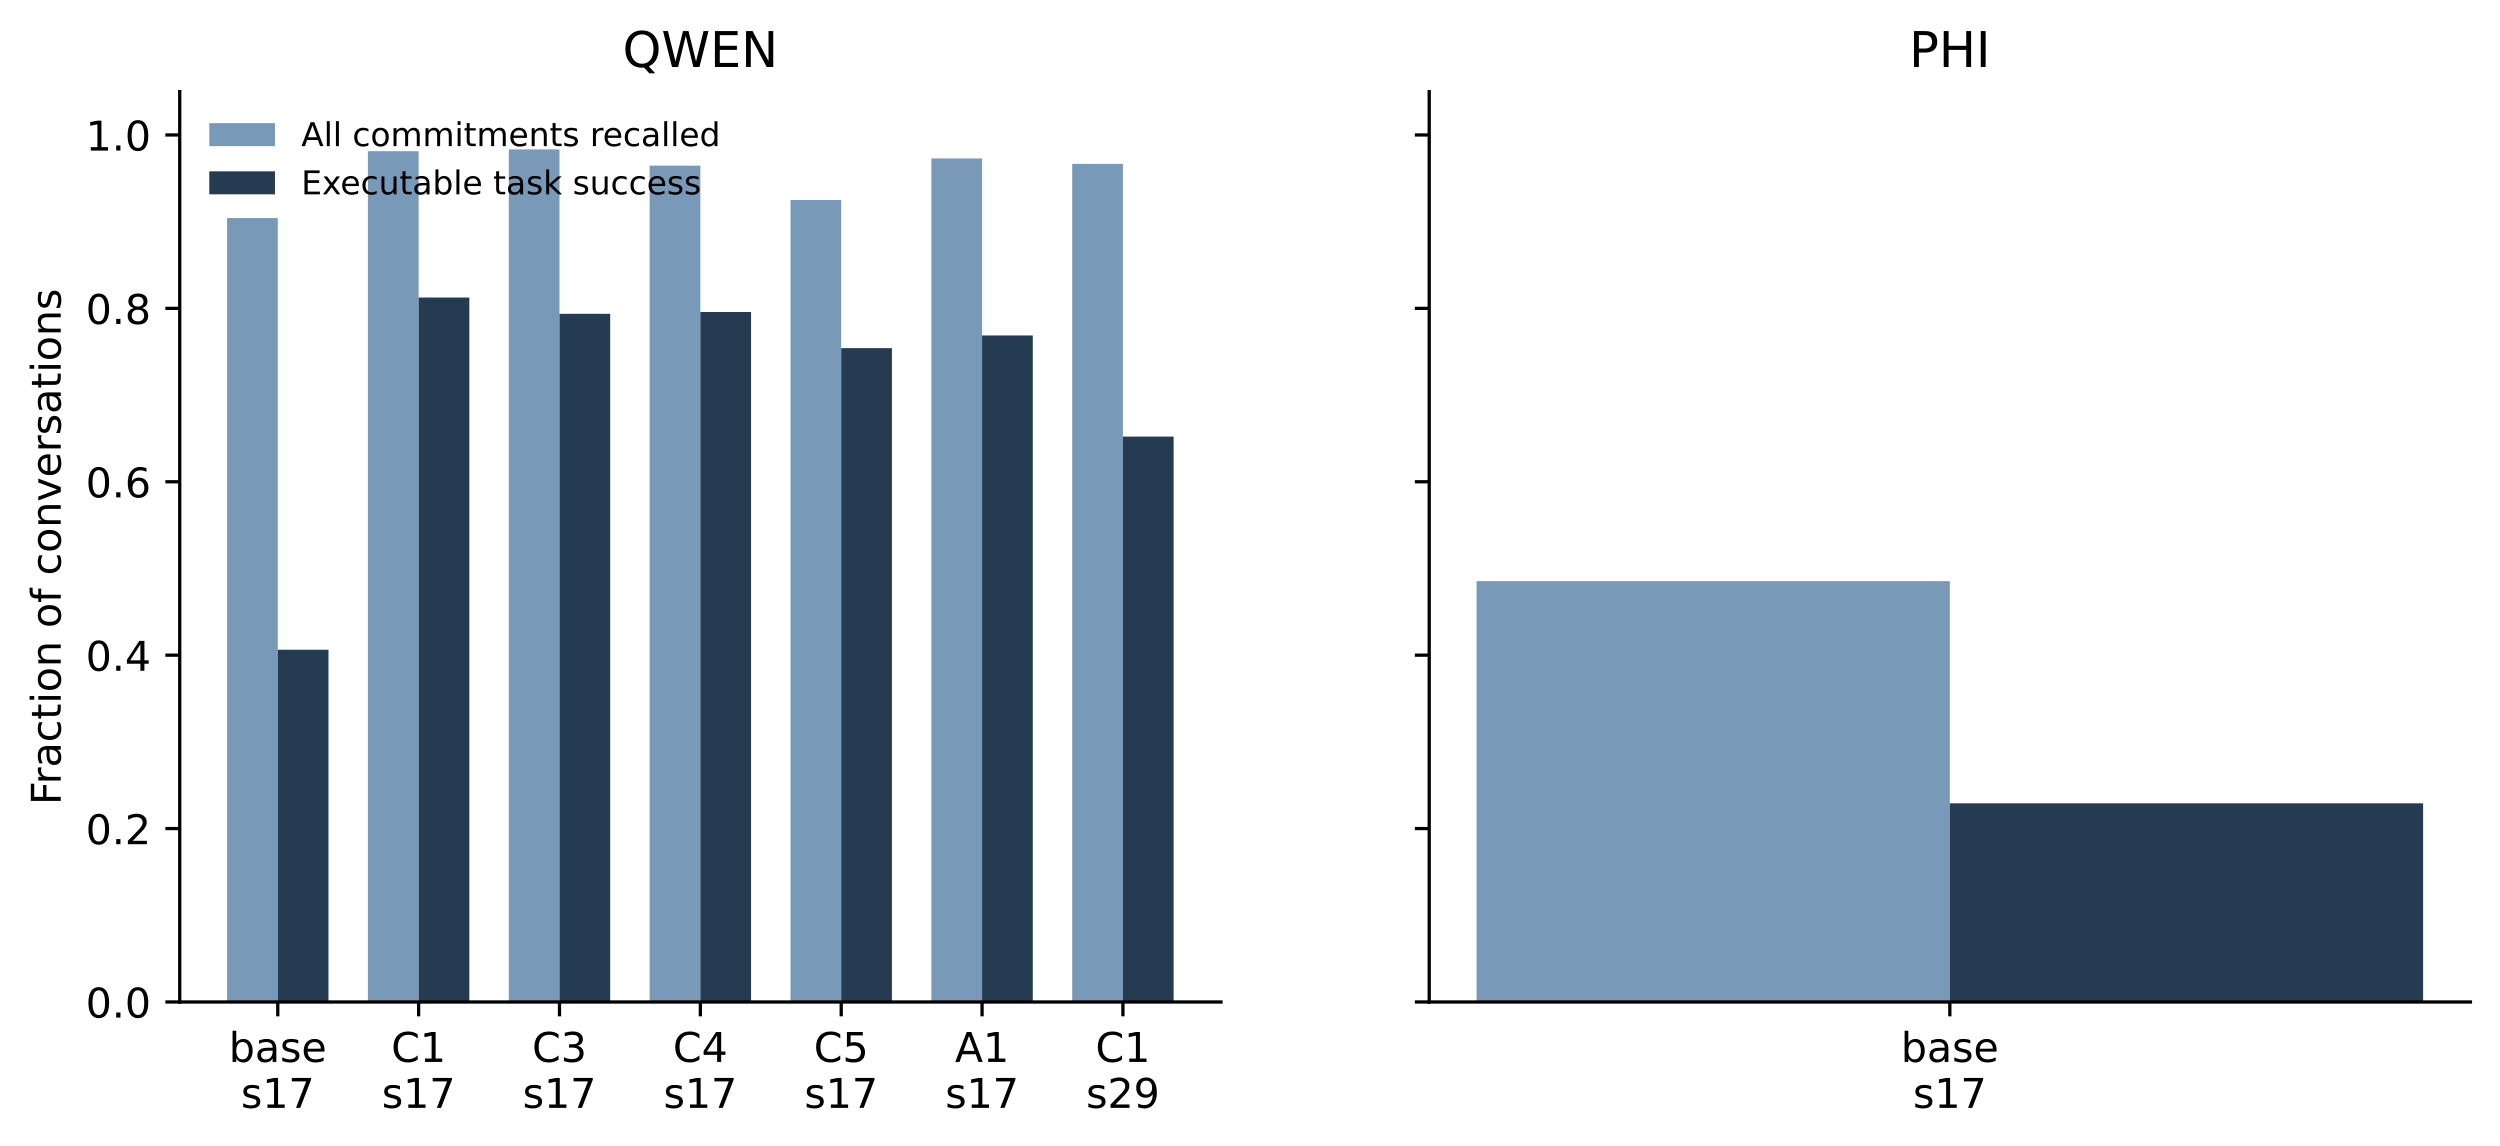
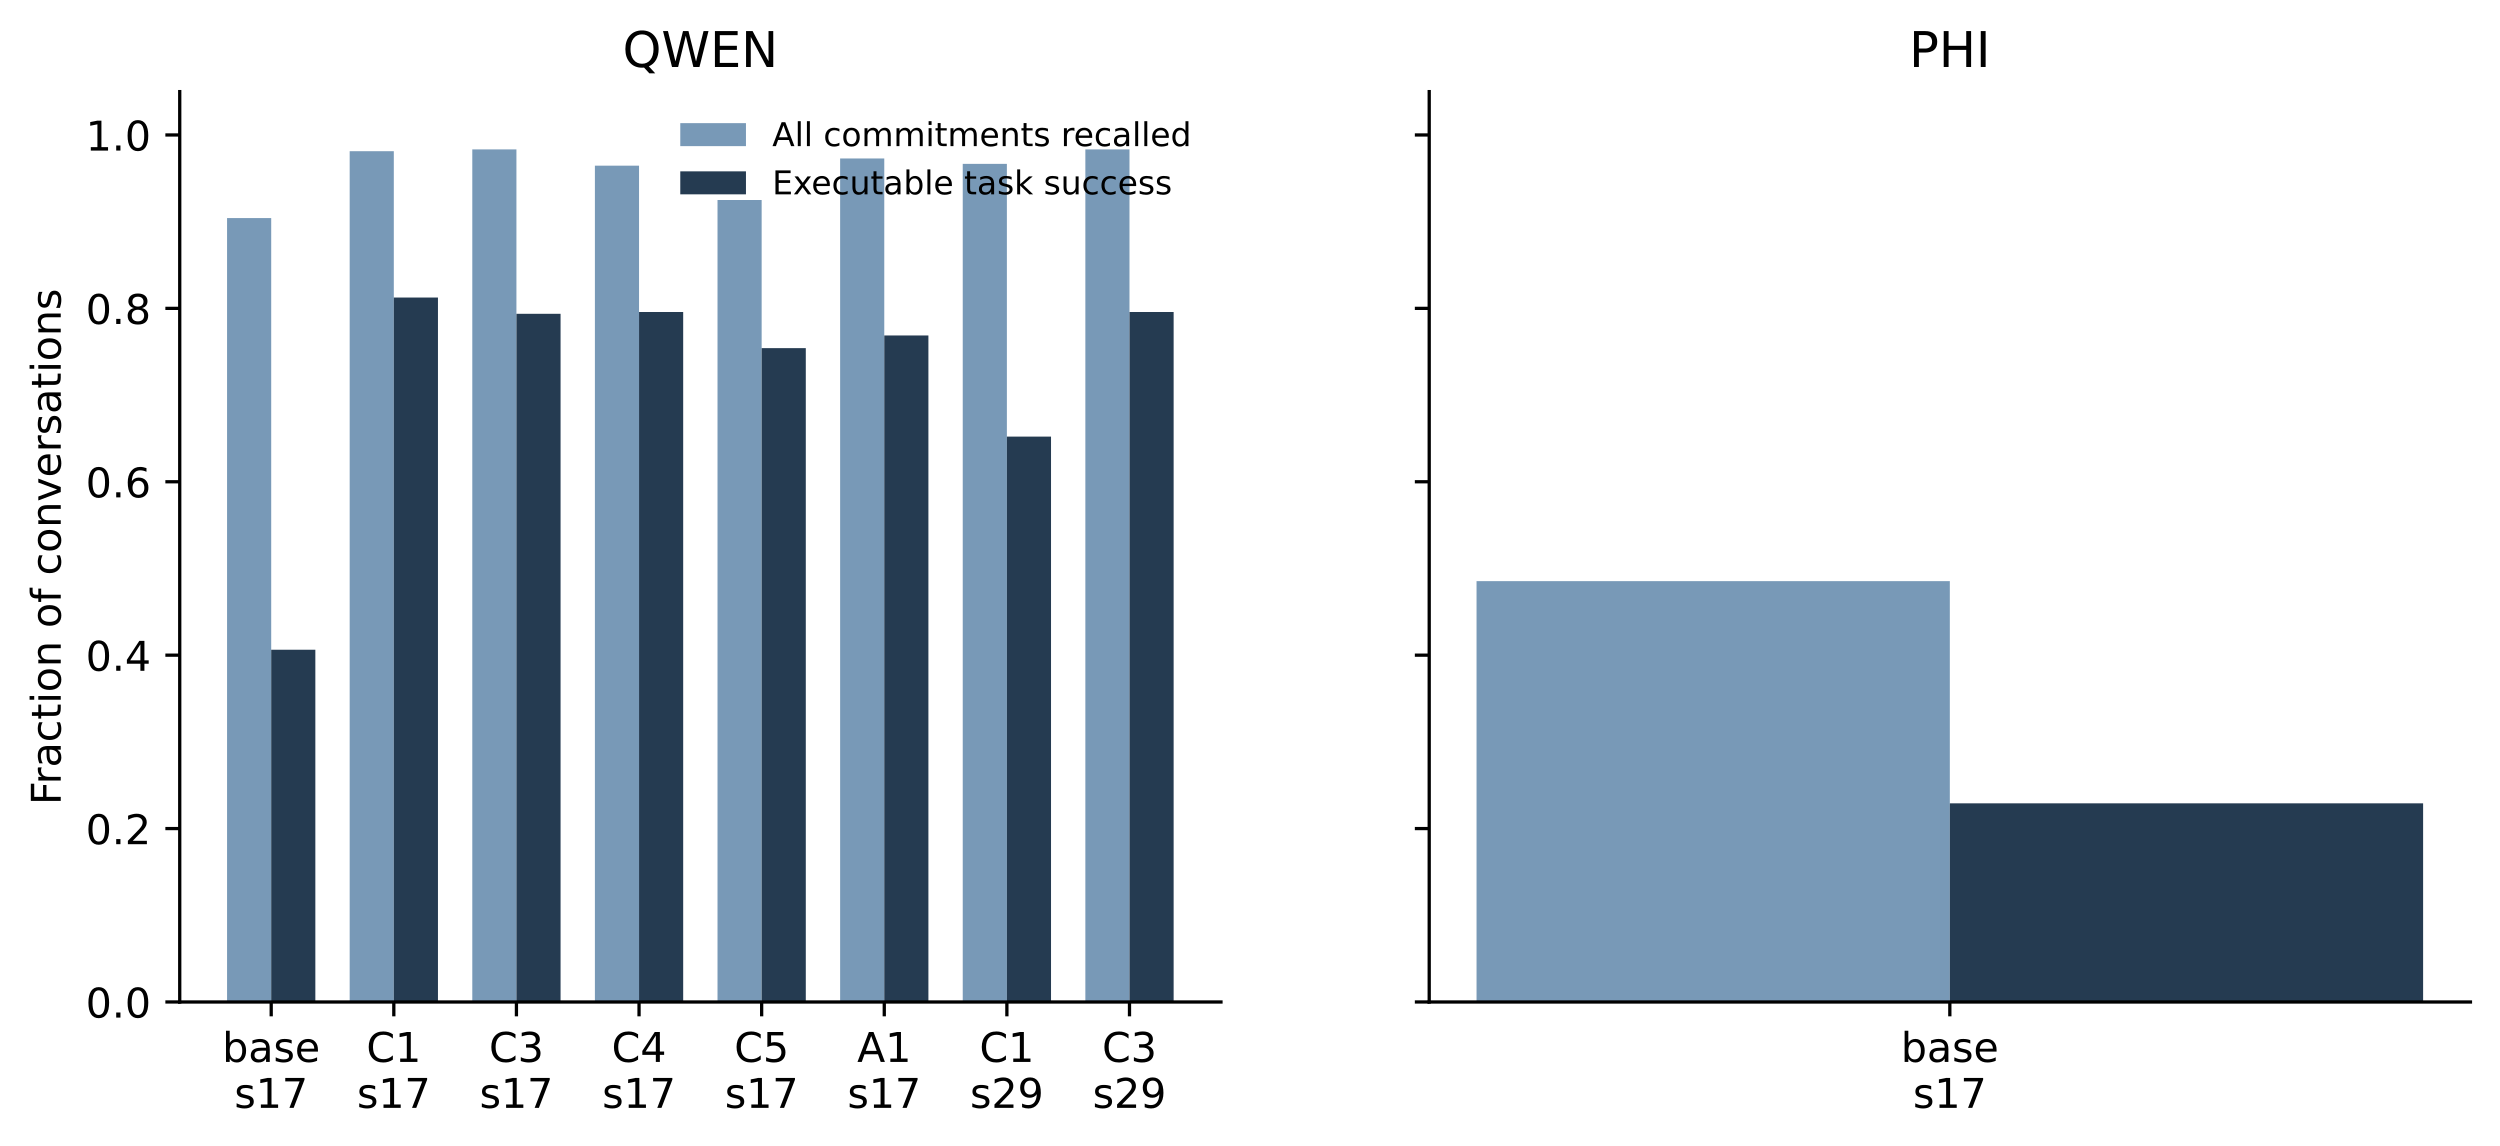
<svg xmlns="http://www.w3.org/2000/svg" xmlns:xlink="http://www.w3.org/1999/xlink" width="608.981pt" height="279.154pt" viewBox="0 0 608.981 279.154" version="1.1">
  <defs>
    <style type="text/css">*{stroke-linejoin: round; stroke-linecap: butt}</style>
  </defs>
  <g id="figure_1">
    <g id="patch_1">
      <path d="M 0 279.154 L 608.981 279.154 L 608.981 0 L 0 0 z " style="fill: #ffffff" />
    </g>
    <g id="axes_1">
      <g id="patch_2">
        <path d="M 43.781 244.078 L 297.418 244.078 L 297.418 22.318 L 43.781 22.318 z " style="fill: #ffffff" />
      </g>
      <g id="patch_3">
-         <path d="M 55.31 244.078 L 67.663 244.078 L 67.663 53.118 L 55.31 53.118 z " clip-path="url(#p59d7347cf7)" style="fill: #7899b7" />
+         <path d="M 55.31 244.078 L 66.063 244.078 L 66.063 53.118 L 55.31 53.118 z " clip-path="url(#p59d7347cf7)" style="fill: #7899b7" />
      </g>
      <g id="patch_4">
-         <path d="M 89.622 244.078 L 101.975 244.078 L 101.975 36.838 L 89.622 36.838 z " clip-path="url(#p59d7347cf7)" style="fill: #7899b7" />
+         <path d="M 85.178 244.078 L 95.93 244.078 L 95.93 36.838 L 85.178 36.838 z " clip-path="url(#p59d7347cf7)" style="fill: #7899b7" />
      </g>
      <g id="patch_5">
-         <path d="M 123.935 244.078 L 136.287 244.078 L 136.287 36.398 L 123.935 36.398 z " clip-path="url(#p59d7347cf7)" style="fill: #7899b7" />
+         <path d="M 115.046 244.078 L 125.798 244.078 L 125.798 36.398 L 115.046 36.398 z " clip-path="url(#p59d7347cf7)" style="fill: #7899b7" />
      </g>
      <g id="patch_6">
-         <path d="M 158.247 244.078 L 170.599 244.078 L 170.599 40.358 L 158.247 40.358 z " clip-path="url(#p59d7347cf7)" style="fill: #7899b7" />
+         <path d="M 144.913 244.078 L 155.666 244.078 L 155.666 40.358 L 144.913 40.358 z " clip-path="url(#p59d7347cf7)" style="fill: #7899b7" />
      </g>
      <g id="patch_7">
-         <path d="M 192.559 244.078 L 204.912 244.078 L 204.912 48.718 L 192.559 48.718 z " clip-path="url(#p59d7347cf7)" style="fill: #7899b7" />
+         <path d="M 174.781 244.078 L 185.533 244.078 L 185.533 48.718 L 174.781 48.718 z " clip-path="url(#p59d7347cf7)" style="fill: #7899b7" />
      </g>
      <g id="patch_8">
-         <path d="M 226.872 244.078 L 239.224 244.078 L 239.224 38.598 L 226.872 38.598 z " clip-path="url(#p59d7347cf7)" style="fill: #7899b7" />
+         <path d="M 204.649 244.078 L 215.401 244.078 L 215.401 38.598 L 204.649 38.598 z " clip-path="url(#p59d7347cf7)" style="fill: #7899b7" />
      </g>
      <g id="patch_9">
-         <path d="M 261.184 244.078 L 273.536 244.078 L 273.536 39.918 L 261.184 39.918 z " clip-path="url(#p59d7347cf7)" style="fill: #7899b7" />
+         <path d="M 234.516 244.078 L 245.269 244.078 L 245.269 39.918 L 234.516 39.918 z " clip-path="url(#p59d7347cf7)" style="fill: #7899b7" />
      </g>
      <g id="patch_10">
-         <path d="M 67.663 244.078 L 80.015 244.078 L 80.015 158.278 L 67.663 158.278 z " clip-path="url(#p59d7347cf7)" style="fill: #253b51" />
+         <path d="M 264.384 244.078 L 275.136 244.078 L 275.136 36.398 L 264.384 36.398 z " clip-path="url(#p59d7347cf7)" style="fill: #7899b7" />
      </g>
      <g id="patch_11">
-         <path d="M 101.975 244.078 L 114.327 244.078 L 114.327 72.478 L 101.975 72.478 z " clip-path="url(#p59d7347cf7)" style="fill: #253b51" />
+         <path d="M 66.063 244.078 L 76.815 244.078 L 76.815 158.278 L 66.063 158.278 z " clip-path="url(#p59d7347cf7)" style="fill: #253b51" />
      </g>
      <g id="patch_12">
-         <path d="M 136.287 244.078 L 148.64 244.078 L 148.64 76.438 L 136.287 76.438 z " clip-path="url(#p59d7347cf7)" style="fill: #253b51" />
+         <path d="M 95.93 244.078 L 106.683 244.078 L 106.683 72.478 L 95.93 72.478 z " clip-path="url(#p59d7347cf7)" style="fill: #253b51" />
      </g>
      <g id="patch_13">
-         <path d="M 170.599 244.078 L 182.952 244.078 L 182.952 75.998 L 170.599 75.998 z " clip-path="url(#p59d7347cf7)" style="fill: #253b51" />
+         <path d="M 125.798 244.078 L 136.55 244.078 L 136.55 76.438 L 125.798 76.438 z " clip-path="url(#p59d7347cf7)" style="fill: #253b51" />
      </g>
      <g id="patch_14">
-         <path d="M 204.912 244.078 L 217.264 244.078 L 217.264 84.798 L 204.912 84.798 z " clip-path="url(#p59d7347cf7)" style="fill: #253b51" />
+         <path d="M 155.666 244.078 L 166.418 244.078 L 166.418 75.998 L 155.666 75.998 z " clip-path="url(#p59d7347cf7)" style="fill: #253b51" />
      </g>
      <g id="patch_15">
-         <path d="M 239.224 244.078 L 251.576 244.078 L 251.576 81.718 L 239.224 81.718 z " clip-path="url(#p59d7347cf7)" style="fill: #253b51" />
+         <path d="M 185.533 244.078 L 196.286 244.078 L 196.286 84.798 L 185.533 84.798 z " clip-path="url(#p59d7347cf7)" style="fill: #253b51" />
      </g>
      <g id="patch_16">
-         <path d="M 273.536 244.078 L 285.889 244.078 L 285.889 106.358 L 273.536 106.358 z " clip-path="url(#p59d7347cf7)" style="fill: #253b51" />
+         <path d="M 215.401 244.078 L 226.153 244.078 L 226.153 81.718 L 215.401 81.718 z " clip-path="url(#p59d7347cf7)" style="fill: #253b51" />
+       </g>
+       <g id="patch_17">
+         <path d="M 245.269 244.078 L 256.021 244.078 L 256.021 106.358 L 245.269 106.358 z " clip-path="url(#p59d7347cf7)" style="fill: #253b51" />
+       </g>
+       <g id="patch_18">
+         <path d="M 275.136 244.078 L 285.889 244.078 L 285.889 75.998 L 275.136 75.998 z " clip-path="url(#p59d7347cf7)" style="fill: #253b51" />
      </g>
      <g id="matplotlib.axis_1">
        <g id="xtick_1">
          <g id="line2d_1">
            <defs>
              <path id="m098933591a" d="M 0 0 L 0 3.5 " style="stroke: #000000; stroke-width: 0.8" />
            </defs>
            <g>
-               <use xlink:href="#m098933591a" x="67.663" y="244.078" style="stroke: #000000; stroke-width: 0.8" />
+               <use xlink:href="#m098933591a" x="66.063" y="244.078" style="stroke: #000000; stroke-width: 0.8" />
            </g>
          </g>
          <g id="text_1">
-             <g transform="translate(55.74307 258.6766) scale(0.1 -0.1)">
+             <g transform="translate(54.14301 258.6766) scale(0.1 -0.1)">
              <defs>
                <path id="DejaVuSans-62" d="M 3116 1747 Q 3116 2381 2855 2742 Q 2594 3103 2138 3103 Q 1681 3103 1420 2742 Q 1159 2381 1159 1747 Q 1159 1113 1420 752 Q 1681 391 2138 391 Q 2594 391 2855 752 Q 3116 1113 3116 1747 z M 1159 2969 Q 1341 3281 1617 3432 Q 1894 3584 2278 3584 Q 2916 3584 3314 3078 Q 3713 2572 3713 1747 Q 3713 922 3314 415 Q 2916 -91 2278 -91 Q 1894 -91 1617 61 Q 1341 213 1159 525 L 1159 0 L 581 0 L 581 4863 L 1159 4863 L 1159 2969 z " transform="scale(0.015625)" />
                <path id="DejaVuSans-61" d="M 2194 1759 Q 1497 1759 1228 1600 Q 959 1441 959 1056 Q 959 750 1161 570 Q 1363 391 1709 391 Q 2188 391 2477 730 Q 2766 1069 2766 1631 L 2766 1759 L 2194 1759 z M 3341 1997 L 3341 0 L 2766 0 L 2766 531 Q 2569 213 2275 61 Q 1981 -91 1556 -91 Q 1019 -91 701 211 Q 384 513 384 1019 Q 384 1609 779 1909 Q 1175 2209 1959 2209 L 2766 2209 L 2766 2266 Q 2766 2663 2505 2880 Q 2244 3097 1772 3097 Q 1472 3097 1187 3025 Q 903 2953 641 2809 L 641 3341 Q 956 3463 1253 3523 Q 1550 3584 1831 3584 Q 2591 3584 2966 3190 Q 3341 2797 3341 1997 z " transform="scale(0.015625)" />
                <path id="DejaVuSans-73" d="M 2834 3397 L 2834 2853 Q 2591 2978 2328 3040 Q 2066 3103 1784 3103 Q 1356 3103 1142 2972 Q 928 2841 928 2578 Q 928 2378 1081 2264 Q 1234 2150 1697 2047 L 1894 2003 Q 2506 1872 2764 1633 Q 3022 1394 3022 966 Q 3022 478 2636 193 Q 2250 -91 1575 -91 Q 1294 -91 989 -36 Q 684 19 347 128 L 347 722 Q 666 556 975 473 Q 1284 391 1588 391 Q 1994 391 2212 530 Q 2431 669 2431 922 Q 2431 1156 2273 1281 Q 2116 1406 1581 1522 L 1381 1569 Q 847 1681 609 1914 Q 372 2147 372 2553 Q 372 3047 722 3315 Q 1072 3584 1716 3584 Q 2034 3584 2315 3537 Q 2597 3491 2834 3397 z " transform="scale(0.015625)" />
                <path id="DejaVuSans-65" d="M 3597 1894 L 3597 1613 L 953 1613 Q 991 1019 1311 708 Q 1631 397 2203 397 Q 2534 397 2845 478 Q 3156 559 3463 722 L 3463 178 Q 3153 47 2828 -22 Q 2503 -91 2169 -91 Q 1331 -91 842 396 Q 353 884 353 1716 Q 353 2575 817 3079 Q 1281 3584 2069 3584 Q 2775 3584 3186 3129 Q 3597 2675 3597 1894 z M 3022 2063 Q 3016 2534 2758 2815 Q 2500 3097 2075 3097 Q 1594 3097 1305 2825 Q 1016 2553 972 2059 L 3022 2063 z " transform="scale(0.015625)" />
              </defs>
              <use xlink:href="#DejaVuSans-62" />
              <use xlink:href="#DejaVuSans-61" transform="translate(63.47656 0)" />
              <use xlink:href="#DejaVuSans-73" transform="translate(124.7559 0)" />
              <use xlink:href="#DejaVuSans-65" transform="translate(176.8555 0)" />
            </g>
-             <g transform="translate(58.69541 269.8744) scale(0.1 -0.1)">
+             <g transform="translate(57.09535 269.8744) scale(0.1 -0.1)">
              <defs>
                <path id="DejaVuSans-31" d="M 794 531 L 1825 531 L 1825 4091 L 703 3866 L 703 4441 L 1819 4666 L 2450 4666 L 2450 531 L 3481 531 L 3481 0 L 794 0 L 794 531 z " transform="scale(0.015625)" />
                <path id="DejaVuSans-37" d="M 525 4666 L 3525 4666 L 3525 4397 L 1831 0 L 1172 0 L 2766 4134 L 525 4134 L 525 4666 z " transform="scale(0.015625)" />
              </defs>
              <use xlink:href="#DejaVuSans-73" />
              <use xlink:href="#DejaVuSans-31" transform="translate(52.09961 0)" />
              <use xlink:href="#DejaVuSans-37" transform="translate(115.7227 0)" />
            </g>
          </g>
        </g>
        <g id="xtick_2">
          <g id="line2d_2">
            <g>
-               <use xlink:href="#m098933591a" x="101.975" y="244.078" style="stroke: #000000; stroke-width: 0.8" />
+               <use xlink:href="#m098933591a" x="95.93" y="244.078" style="stroke: #000000; stroke-width: 0.8" />
            </g>
          </g>
          <g id="text_2">
-             <g transform="translate(95.30222 258.6766) scale(0.1 -0.1)">
+             <g transform="translate(89.25757 258.6766) scale(0.1 -0.1)">
              <defs>
                <path id="DejaVuSans-43" d="M 4122 4306 L 4122 3641 Q 3803 3938 3442 4084 Q 3081 4231 2675 4231 Q 1875 4231 1450 3742 Q 1025 3253 1025 2328 Q 1025 1406 1450 917 Q 1875 428 2675 428 Q 3081 428 3442 575 Q 3803 722 4122 1019 L 4122 359 Q 3791 134 3420 21 Q 3050 -91 2638 -91 Q 1578 -91 968 557 Q 359 1206 359 2328 Q 359 3453 968 4101 Q 1578 4750 2638 4750 Q 3056 4750 3426 4639 Q 3797 4528 4122 4306 z " transform="scale(0.015625)" />
              </defs>
              <use xlink:href="#DejaVuSans-43" />
              <use xlink:href="#DejaVuSans-31" transform="translate(69.82422 0)" />
            </g>
-             <g transform="translate(93.00769 269.8744) scale(0.1 -0.1)">
+             <g transform="translate(86.96304 269.8744) scale(0.1 -0.1)">
              <use xlink:href="#DejaVuSans-73" />
              <use xlink:href="#DejaVuSans-31" transform="translate(52.09961 0)" />
              <use xlink:href="#DejaVuSans-37" transform="translate(115.7227 0)" />
            </g>
          </g>
        </g>
        <g id="xtick_3">
          <g id="line2d_3">
            <g>
-               <use xlink:href="#m098933591a" x="136.287" y="244.078" style="stroke: #000000; stroke-width: 0.8" />
+               <use xlink:href="#m098933591a" x="125.798" y="244.078" style="stroke: #000000; stroke-width: 0.8" />
            </g>
          </g>
          <g id="text_3">
-             <g transform="translate(129.6145 258.6766) scale(0.1 -0.1)">
+             <g transform="translate(119.1253 258.6766) scale(0.1 -0.1)">
              <defs>
                <path id="DejaVuSans-33" d="M 2597 2516 Q 3050 2419 3304 2112 Q 3559 1806 3559 1356 Q 3559 666 3084 287 Q 2609 -91 1734 -91 Q 1441 -91 1130 -33 Q 819 25 488 141 L 488 750 Q 750 597 1062 519 Q 1375 441 1716 441 Q 2309 441 2620 675 Q 2931 909 2931 1356 Q 2931 1769 2642 2001 Q 2353 2234 1838 2234 L 1294 2234 L 1294 2753 L 1863 2753 Q 2328 2753 2575 2939 Q 2822 3125 2822 3475 Q 2822 3834 2567 4026 Q 2313 4219 1838 4219 Q 1578 4219 1281 4162 Q 984 4106 628 3988 L 628 4550 Q 988 4650 1302 4700 Q 1616 4750 1894 4750 Q 2613 4750 3031 4423 Q 3450 4097 3450 3541 Q 3450 3153 3228 2886 Q 3006 2619 2597 2516 z " transform="scale(0.015625)" />
              </defs>
              <use xlink:href="#DejaVuSans-43" />
              <use xlink:href="#DejaVuSans-33" transform="translate(69.82422 0)" />
            </g>
-             <g transform="translate(127.32 269.8744) scale(0.1 -0.1)">
+             <g transform="translate(116.8307 269.8744) scale(0.1 -0.1)">
              <use xlink:href="#DejaVuSans-73" />
              <use xlink:href="#DejaVuSans-31" transform="translate(52.09961 0)" />
              <use xlink:href="#DejaVuSans-37" transform="translate(115.7227 0)" />
            </g>
          </g>
        </g>
        <g id="xtick_4">
          <g id="line2d_4">
            <g>
-               <use xlink:href="#m098933591a" x="170.599" y="244.078" style="stroke: #000000; stroke-width: 0.8" />
+               <use xlink:href="#m098933591a" x="155.666" y="244.078" style="stroke: #000000; stroke-width: 0.8" />
            </g>
          </g>
          <g id="text_4">
-             <g transform="translate(163.9268 258.6766) scale(0.1 -0.1)">
+             <g transform="translate(148.9929 258.6766) scale(0.1 -0.1)">
              <defs>
                <path id="DejaVuSans-34" d="M 2419 4116 L 825 1625 L 2419 1625 L 2419 4116 z M 2253 4666 L 3047 4666 L 3047 1625 L 3713 1625 L 3713 1100 L 3047 1100 L 3047 0 L 2419 0 L 2419 1100 L 313 1100 L 313 1709 L 2253 4666 z " transform="scale(0.015625)" />
              </defs>
              <use xlink:href="#DejaVuSans-43" />
              <use xlink:href="#DejaVuSans-34" transform="translate(69.82422 0)" />
            </g>
-             <g transform="translate(161.6322 269.8744) scale(0.1 -0.1)">
+             <g transform="translate(146.6984 269.8744) scale(0.1 -0.1)">
              <use xlink:href="#DejaVuSans-73" />
              <use xlink:href="#DejaVuSans-31" transform="translate(52.09961 0)" />
              <use xlink:href="#DejaVuSans-37" transform="translate(115.7227 0)" />
            </g>
          </g>
        </g>
        <g id="xtick_5">
          <g id="line2d_5">
            <g>
-               <use xlink:href="#m098933591a" x="204.912" y="244.078" style="stroke: #000000; stroke-width: 0.8" />
+               <use xlink:href="#m098933591a" x="185.533" y="244.078" style="stroke: #000000; stroke-width: 0.8" />
            </g>
          </g>
          <g id="text_5">
-             <g transform="translate(198.2391 258.6766) scale(0.1 -0.1)">
+             <g transform="translate(178.8606 258.6766) scale(0.1 -0.1)">
              <defs>
                <path id="DejaVuSans-35" d="M 691 4666 L 3169 4666 L 3169 4134 L 1269 4134 L 1269 2991 Q 1406 3038 1543 3061 Q 1681 3084 1819 3084 Q 2600 3084 3056 2656 Q 3513 2228 3513 1497 Q 3513 744 3044 326 Q 2575 -91 1722 -91 Q 1428 -91 1123 -41 Q 819 9 494 109 L 494 744 Q 775 591 1075 516 Q 1375 441 1709 441 Q 2250 441 2565 725 Q 2881 1009 2881 1497 Q 2881 1984 2565 2268 Q 2250 2553 1709 2553 Q 1456 2553 1204 2497 Q 953 2441 691 2322 L 691 4666 z " transform="scale(0.015625)" />
              </defs>
              <use xlink:href="#DejaVuSans-43" />
              <use xlink:href="#DejaVuSans-35" transform="translate(69.82422 0)" />
            </g>
-             <g transform="translate(195.9445 269.8744) scale(0.1 -0.1)">
+             <g transform="translate(176.5661 269.8744) scale(0.1 -0.1)">
              <use xlink:href="#DejaVuSans-73" />
              <use xlink:href="#DejaVuSans-31" transform="translate(52.09961 0)" />
              <use xlink:href="#DejaVuSans-37" transform="translate(115.7227 0)" />
            </g>
          </g>
        </g>
        <g id="xtick_6">
          <g id="line2d_6">
            <g>
-               <use xlink:href="#m098933591a" x="239.224" y="244.078" style="stroke: #000000; stroke-width: 0.8" />
+               <use xlink:href="#m098933591a" x="215.401" y="244.078" style="stroke: #000000; stroke-width: 0.8" />
            </g>
          </g>
          <g id="text_6">
-             <g transform="translate(232.6224 258.6766) scale(0.1 -0.1)">
+             <g transform="translate(208.7994 258.6766) scale(0.1 -0.1)">
              <defs>
                <path id="DejaVuSans-41" d="M 2188 4044 L 1331 1722 L 3047 1722 L 2188 4044 z M 1831 4666 L 2547 4666 L 4325 0 L 3669 0 L 3244 1197 L 1141 1197 L 716 0 L 50 0 L 1831 4666 z " transform="scale(0.015625)" />
              </defs>
              <use xlink:href="#DejaVuSans-41" />
              <use xlink:href="#DejaVuSans-31" transform="translate(68.4082 0)" />
            </g>
-             <g transform="translate(230.2568 269.8744) scale(0.1 -0.1)">
+             <g transform="translate(206.4338 269.8744) scale(0.1 -0.1)">
              <use xlink:href="#DejaVuSans-73" />
              <use xlink:href="#DejaVuSans-31" transform="translate(52.09961 0)" />
              <use xlink:href="#DejaVuSans-37" transform="translate(115.7227 0)" />
            </g>
          </g>
        </g>
        <g id="xtick_7">
          <g id="line2d_7">
            <g>
-               <use xlink:href="#m098933591a" x="273.536" y="244.078" style="stroke: #000000; stroke-width: 0.8" />
+               <use xlink:href="#m098933591a" x="245.269" y="244.078" style="stroke: #000000; stroke-width: 0.8" />
            </g>
          </g>
          <g id="text_7">
-             <g transform="translate(266.8636 258.6766) scale(0.1 -0.1)">
+             <g transform="translate(238.596 258.6766) scale(0.1 -0.1)">
              <use xlink:href="#DejaVuSans-43" />
              <use xlink:href="#DejaVuSans-31" transform="translate(69.82422 0)" />
            </g>
-             <g transform="translate(264.5691 269.8744) scale(0.1 -0.1)">
+             <g transform="translate(236.3015 269.8744) scale(0.1 -0.1)">
              <defs>
                <path id="DejaVuSans-32" d="M 1228 531 L 3431 531 L 3431 0 L 469 0 L 469 531 Q 828 903 1448 1529 Q 2069 2156 2228 2338 Q 2531 2678 2651 2914 Q 2772 3150 2772 3378 Q 2772 3750 2511 3984 Q 2250 4219 1831 4219 Q 1534 4219 1204 4116 Q 875 4013 500 3803 L 500 4441 Q 881 4594 1212 4672 Q 1544 4750 1819 4750 Q 2544 4750 2975 4387 Q 3406 4025 3406 3419 Q 3406 3131 3298 2873 Q 3191 2616 2906 2266 Q 2828 2175 2409 1742 Q 1991 1309 1228 531 z " transform="scale(0.015625)" />
                <path id="DejaVuSans-39" d="M 703 97 L 703 672 Q 941 559 1184 500 Q 1428 441 1663 441 Q 2288 441 2617 861 Q 2947 1281 2994 2138 Q 2813 1869 2534 1725 Q 2256 1581 1919 1581 Q 1219 1581 811 2004 Q 403 2428 403 3163 Q 403 3881 828 4315 Q 1253 4750 1959 4750 Q 2769 4750 3195 4129 Q 3622 3509 3622 2328 Q 3622 1225 3098 567 Q 2575 -91 1691 -91 Q 1453 -91 1209 -44 Q 966 3 703 97 z M 1959 2075 Q 2384 2075 2632 2365 Q 2881 2656 2881 3163 Q 2881 3666 2632 3958 Q 2384 4250 1959 4250 Q 1534 4250 1286 3958 Q 1038 3666 1038 3163 Q 1038 2656 1286 2365 Q 1534 2075 1959 2075 z " transform="scale(0.015625)" />
              </defs>
              <use xlink:href="#DejaVuSans-73" />
              <use xlink:href="#DejaVuSans-32" transform="translate(52.09961 0)" />
              <use xlink:href="#DejaVuSans-39" transform="translate(115.7227 0)" />
            </g>
          </g>
        </g>
+         <g id="xtick_8">
+           <g id="line2d_8">
+             <g>
+               <use xlink:href="#m098933591a" x="275.136" y="244.078" style="stroke: #000000; stroke-width: 0.8" />
+             </g>
+           </g>
+           <g id="text_8">
+             <g transform="translate(268.4637 258.6766) scale(0.1 -0.1)">
+               <use xlink:href="#DejaVuSans-43" />
+               <use xlink:href="#DejaVuSans-33" transform="translate(69.82422 0)" />
+             </g>
+             <g transform="translate(266.1691 269.8744) scale(0.1 -0.1)">
+               <use xlink:href="#DejaVuSans-73" />
+               <use xlink:href="#DejaVuSans-32" transform="translate(52.09961 0)" />
+               <use xlink:href="#DejaVuSans-39" transform="translate(115.7227 0)" />
+             </g>
+           </g>
+         </g>
      </g>
      <g id="matplotlib.axis_2">
        <g id="ytick_1">
-           <g id="line2d_8">
+           <g id="line2d_9">
            <defs>
              <path id="m4ec9a240e3" d="M 0 0 L -3.5 0 " style="stroke: #000000; stroke-width: 0.8" />
            </defs>
            <g>
              <use xlink:href="#m4ec9a240e3" x="43.781" y="244.078" style="stroke: #000000; stroke-width: 0.8" />
            </g>
          </g>
-           <g id="text_8">
+           <g id="text_9">
            <g transform="translate(20.87813 247.8773) scale(0.1 -0.1)">
              <defs>
                <path id="DejaVuSans-30" d="M 2034 4250 Q 1547 4250 1301 3770 Q 1056 3291 1056 2328 Q 1056 1369 1301 889 Q 1547 409 2034 409 Q 2525 409 2770 889 Q 3016 1369 3016 2328 Q 3016 3291 2770 3770 Q 2525 4250 2034 4250 z M 2034 4750 Q 2819 4750 3233 4129 Q 3647 3509 3647 2328 Q 3647 1150 3233 529 Q 2819 -91 2034 -91 Q 1250 -91 836 529 Q 422 1150 422 2328 Q 422 3509 836 4129 Q 1250 4750 2034 4750 z " transform="scale(0.015625)" />
                <path id="DejaVuSans-2e" d="M 684 794 L 1344 794 L 1344 0 L 684 0 L 684 794 z " transform="scale(0.015625)" />
              </defs>
              <use xlink:href="#DejaVuSans-30" />
              <use xlink:href="#DejaVuSans-2e" transform="translate(63.62305 0)" />
              <use xlink:href="#DejaVuSans-30" transform="translate(95.41016 0)" />
            </g>
          </g>
        </g>
        <g id="ytick_2">
-           <g id="line2d_9">
+           <g id="line2d_10">
            <g>
              <use xlink:href="#m4ec9a240e3" x="43.781" y="201.838" style="stroke: #000000; stroke-width: 0.8" />
            </g>
          </g>
-           <g id="text_9">
+           <g id="text_10">
            <g transform="translate(20.87813 205.6373) scale(0.1 -0.1)">
              <use xlink:href="#DejaVuSans-30" />
              <use xlink:href="#DejaVuSans-2e" transform="translate(63.62305 0)" />
              <use xlink:href="#DejaVuSans-32" transform="translate(95.41016 0)" />
            </g>
          </g>
        </g>
        <g id="ytick_3">
-           <g id="line2d_10">
+           <g id="line2d_11">
            <g>
              <use xlink:href="#m4ec9a240e3" x="43.781" y="159.598" style="stroke: #000000; stroke-width: 0.8" />
            </g>
          </g>
-           <g id="text_10">
+           <g id="text_11">
            <g transform="translate(20.87813 163.3973) scale(0.1 -0.1)">
              <use xlink:href="#DejaVuSans-30" />
              <use xlink:href="#DejaVuSans-2e" transform="translate(63.62305 0)" />
              <use xlink:href="#DejaVuSans-34" transform="translate(95.41016 0)" />
            </g>
          </g>
        </g>
        <g id="ytick_4">
-           <g id="line2d_11">
+           <g id="line2d_12">
            <g>
              <use xlink:href="#m4ec9a240e3" x="43.781" y="117.358" style="stroke: #000000; stroke-width: 0.8" />
            </g>
          </g>
-           <g id="text_11">
+           <g id="text_12">
            <g transform="translate(20.87813 121.1573) scale(0.1 -0.1)">
              <defs>
                <path id="DejaVuSans-36" d="M 2113 2584 Q 1688 2584 1439 2293 Q 1191 2003 1191 1497 Q 1191 994 1439 701 Q 1688 409 2113 409 Q 2538 409 2786 701 Q 3034 994 3034 1497 Q 3034 2003 2786 2293 Q 2538 2584 2113 2584 z M 3366 4563 L 3366 3988 Q 3128 4100 2886 4159 Q 2644 4219 2406 4219 Q 1781 4219 1451 3797 Q 1122 3375 1075 2522 Q 1259 2794 1537 2939 Q 1816 3084 2150 3084 Q 2853 3084 3261 2657 Q 3669 2231 3669 1497 Q 3669 778 3244 343 Q 2819 -91 2113 -91 Q 1303 -91 875 529 Q 447 1150 447 2328 Q 447 3434 972 4092 Q 1497 4750 2381 4750 Q 2619 4750 2861 4703 Q 3103 4656 3366 4563 z " transform="scale(0.015625)" />
              </defs>
              <use xlink:href="#DejaVuSans-30" />
              <use xlink:href="#DejaVuSans-2e" transform="translate(63.62305 0)" />
              <use xlink:href="#DejaVuSans-36" transform="translate(95.41016 0)" />
            </g>
          </g>
        </g>
        <g id="ytick_5">
-           <g id="line2d_12">
+           <g id="line2d_13">
            <g>
              <use xlink:href="#m4ec9a240e3" x="43.781" y="75.118" style="stroke: #000000; stroke-width: 0.8" />
            </g>
          </g>
-           <g id="text_12">
+           <g id="text_13">
            <g transform="translate(20.87813 78.91734) scale(0.1 -0.1)">
              <defs>
                <path id="DejaVuSans-38" d="M 2034 2216 Q 1584 2216 1326 1975 Q 1069 1734 1069 1313 Q 1069 891 1326 650 Q 1584 409 2034 409 Q 2484 409 2743 651 Q 3003 894 3003 1313 Q 3003 1734 2745 1975 Q 2488 2216 2034 2216 z M 1403 2484 Q 997 2584 770 2862 Q 544 3141 544 3541 Q 544 4100 942 4425 Q 1341 4750 2034 4750 Q 2731 4750 3128 4425 Q 3525 4100 3525 3541 Q 3525 3141 3298 2862 Q 3072 2584 2669 2484 Q 3125 2378 3379 2068 Q 3634 1759 3634 1313 Q 3634 634 3220 271 Q 2806 -91 2034 -91 Q 1263 -91 848 271 Q 434 634 434 1313 Q 434 1759 690 2068 Q 947 2378 1403 2484 z M 1172 3481 Q 1172 3119 1398 2916 Q 1625 2713 2034 2713 Q 2441 2713 2670 2916 Q 2900 3119 2900 3481 Q 2900 3844 2670 4047 Q 2441 4250 2034 4250 Q 1625 4250 1398 4047 Q 1172 3844 1172 3481 z " transform="scale(0.015625)" />
              </defs>
              <use xlink:href="#DejaVuSans-30" />
              <use xlink:href="#DejaVuSans-2e" transform="translate(63.62305 0)" />
              <use xlink:href="#DejaVuSans-38" transform="translate(95.41016 0)" />
            </g>
          </g>
        </g>
        <g id="ytick_6">
-           <g id="line2d_13">
+           <g id="line2d_14">
            <g>
              <use xlink:href="#m4ec9a240e3" x="43.781" y="32.878" style="stroke: #000000; stroke-width: 0.8" />
            </g>
          </g>
-           <g id="text_13">
+           <g id="text_14">
            <g transform="translate(20.87813 36.67734) scale(0.1 -0.1)">
              <use xlink:href="#DejaVuSans-31" />
              <use xlink:href="#DejaVuSans-2e" transform="translate(63.62305 0)" />
              <use xlink:href="#DejaVuSans-30" transform="translate(95.41016 0)" />
            </g>
          </g>
        </g>
-         <g id="text_14">
+         <g id="text_15">
          <g transform="translate(14.79844 196.0747) rotate(-90) scale(0.1 -0.1)">
            <defs>
              <path id="DejaVuSans-46" d="M 628 4666 L 3309 4666 L 3309 4134 L 1259 4134 L 1259 2759 L 3109 2759 L 3109 2228 L 1259 2228 L 1259 0 L 628 0 L 628 4666 z " transform="scale(0.015625)" />
              <path id="DejaVuSans-72" d="M 2631 2963 Q 2534 3019 2420 3045 Q 2306 3072 2169 3072 Q 1681 3072 1420 2755 Q 1159 2438 1159 1844 L 1159 0 L 581 0 L 581 3500 L 1159 3500 L 1159 2956 Q 1341 3275 1631 3429 Q 1922 3584 2338 3584 Q 2397 3584 2469 3576 Q 2541 3569 2628 3553 L 2631 2963 z " transform="scale(0.015625)" />
              <path id="DejaVuSans-63" d="M 3122 3366 L 3122 2828 Q 2878 2963 2633 3030 Q 2388 3097 2138 3097 Q 1578 3097 1268 2742 Q 959 2388 959 1747 Q 959 1106 1268 751 Q 1578 397 2138 397 Q 2388 397 2633 464 Q 2878 531 3122 666 L 3122 134 Q 2881 22 2623 -34 Q 2366 -91 2075 -91 Q 1284 -91 818 406 Q 353 903 353 1747 Q 353 2603 823 3093 Q 1294 3584 2113 3584 Q 2378 3584 2631 3529 Q 2884 3475 3122 3366 z " transform="scale(0.015625)" />
              <path id="DejaVuSans-74" d="M 1172 4494 L 1172 3500 L 2356 3500 L 2356 3053 L 1172 3053 L 1172 1153 Q 1172 725 1289 603 Q 1406 481 1766 481 L 2356 481 L 2356 0 L 1766 0 Q 1100 0 847 248 Q 594 497 594 1153 L 594 3053 L 172 3053 L 172 3500 L 594 3500 L 594 4494 L 1172 4494 z " transform="scale(0.015625)" />
              <path id="DejaVuSans-69" d="M 603 3500 L 1178 3500 L 1178 0 L 603 0 L 603 3500 z M 603 4863 L 1178 4863 L 1178 4134 L 603 4134 L 603 4863 z " transform="scale(0.015625)" />
              <path id="DejaVuSans-6f" d="M 1959 3097 Q 1497 3097 1228 2736 Q 959 2375 959 1747 Q 959 1119 1226 758 Q 1494 397 1959 397 Q 2419 397 2687 759 Q 2956 1122 2956 1747 Q 2956 2369 2687 2733 Q 2419 3097 1959 3097 z M 1959 3584 Q 2709 3584 3137 3096 Q 3566 2609 3566 1747 Q 3566 888 3137 398 Q 2709 -91 1959 -91 Q 1206 -91 779 398 Q 353 888 353 1747 Q 353 2609 779 3096 Q 1206 3584 1959 3584 z " transform="scale(0.015625)" />
              <path id="DejaVuSans-6e" d="M 3513 2113 L 3513 0 L 2938 0 L 2938 2094 Q 2938 2591 2744 2837 Q 2550 3084 2163 3084 Q 1697 3084 1428 2787 Q 1159 2491 1159 1978 L 1159 0 L 581 0 L 581 3500 L 1159 3500 L 1159 2956 Q 1366 3272 1645 3428 Q 1925 3584 2291 3584 Q 2894 3584 3203 3211 Q 3513 2838 3513 2113 z " transform="scale(0.015625)" />
              <path id="DejaVuSans-20" transform="scale(0.015625)" />
              <path id="DejaVuSans-66" d="M 2375 4863 L 2375 4384 L 1825 4384 Q 1516 4384 1395 4259 Q 1275 4134 1275 3809 L 1275 3500 L 2222 3500 L 2222 3053 L 1275 3053 L 1275 0 L 697 0 L 697 3053 L 147 3053 L 147 3500 L 697 3500 L 697 3744 Q 697 4328 969 4595 Q 1241 4863 1831 4863 L 2375 4863 z " transform="scale(0.015625)" />
              <path id="DejaVuSans-76" d="M 191 3500 L 800 3500 L 1894 563 L 2988 3500 L 3597 3500 L 2284 0 L 1503 0 L 191 3500 z " transform="scale(0.015625)" />
            </defs>
            <use xlink:href="#DejaVuSans-46" />
            <use xlink:href="#DejaVuSans-72" transform="translate(50.26953 0)" />
            <use xlink:href="#DejaVuSans-61" transform="translate(91.38281 0)" />
            <use xlink:href="#DejaVuSans-63" transform="translate(152.6621 0)" />
            <use xlink:href="#DejaVuSans-74" transform="translate(207.6426 0)" />
            <use xlink:href="#DejaVuSans-69" transform="translate(246.8516 0)" />
            <use xlink:href="#DejaVuSans-6f" transform="translate(274.6348 0)" />
            <use xlink:href="#DejaVuSans-6e" transform="translate(335.8164 0)" />
            <use xlink:href="#DejaVuSans-20" transform="translate(399.1953 0)" />
            <use xlink:href="#DejaVuSans-6f" transform="translate(430.9824 0)" />
            <use xlink:href="#DejaVuSans-66" transform="translate(492.1641 0)" />
            <use xlink:href="#DejaVuSans-20" transform="translate(527.3691 0)" />
            <use xlink:href="#DejaVuSans-63" transform="translate(559.1562 0)" />
            <use xlink:href="#DejaVuSans-6f" transform="translate(614.1367 0)" />
            <use xlink:href="#DejaVuSans-6e" transform="translate(675.3184 0)" />
            <use xlink:href="#DejaVuSans-76" transform="translate(738.6973 0)" />
            <use xlink:href="#DejaVuSans-65" transform="translate(797.877 0)" />
            <use xlink:href="#DejaVuSans-72" transform="translate(859.4004 0)" />
            <use xlink:href="#DejaVuSans-73" transform="translate(900.5137 0)" />
            <use xlink:href="#DejaVuSans-61" transform="translate(952.6133 0)" />
            <use xlink:href="#DejaVuSans-74" transform="translate(1013.893 0)" />
            <use xlink:href="#DejaVuSans-69" transform="translate(1053.102 0)" />
            <use xlink:href="#DejaVuSans-6f" transform="translate(1080.885 0)" />
            <use xlink:href="#DejaVuSans-6e" transform="translate(1142.066 0)" />
            <use xlink:href="#DejaVuSans-73" transform="translate(1205.445 0)" />
          </g>
        </g>
      </g>
-       <g id="patch_17">
+       <g id="patch_19">
        <path d="M 43.781 244.078 L 43.781 22.318 " style="fill: none; stroke: #000000; stroke-width: 0.8; stroke-linejoin: miter; stroke-linecap: square" />
      </g>
-       <g id="patch_18">
+       <g id="patch_20">
        <path d="M 43.781 244.078 L 297.418 244.078 " style="fill: none; stroke: #000000; stroke-width: 0.8; stroke-linejoin: miter; stroke-linecap: square" />
      </g>
-       <g id="text_15">
+       <g id="text_16">
        <g transform="translate(151.6638 16.31812) scale(0.12 -0.12)">
          <defs>
            <path id="DejaVuSans-51" d="M 2522 4238 Q 1834 4238 1429 3725 Q 1025 3213 1025 2328 Q 1025 1447 1429 934 Q 1834 422 2522 422 Q 3209 422 3611 934 Q 4013 1447 4013 2328 Q 4013 3213 3611 3725 Q 3209 4238 2522 4238 z M 3406 84 L 4238 -825 L 3475 -825 L 2784 -78 Q 2681 -84 2626 -87 Q 2572 -91 2522 -91 Q 1538 -91 948 567 Q 359 1225 359 2328 Q 359 3434 948 4092 Q 1538 4750 2522 4750 Q 3503 4750 4090 4092 Q 4678 3434 4678 2328 Q 4678 1516 4351 937 Q 4025 359 3406 84 z " transform="scale(0.015625)" />
            <path id="DejaVuSans-57" d="M 213 4666 L 850 4666 L 1831 722 L 2809 4666 L 3519 4666 L 4500 722 L 5478 4666 L 6119 4666 L 4947 0 L 4153 0 L 3169 4050 L 2175 0 L 1381 0 L 213 4666 z " transform="scale(0.015625)" />
            <path id="DejaVuSans-45" d="M 628 4666 L 3578 4666 L 3578 4134 L 1259 4134 L 1259 2753 L 3481 2753 L 3481 2222 L 1259 2222 L 1259 531 L 3634 531 L 3634 0 L 628 0 L 628 4666 z " transform="scale(0.015625)" />
            <path id="DejaVuSans-4e" d="M 628 4666 L 1478 4666 L 3547 763 L 3547 4666 L 4159 4666 L 4159 0 L 3309 0 L 1241 3903 L 1241 0 L 628 0 L 628 4666 z " transform="scale(0.015625)" />
          </defs>
          <use xlink:href="#DejaVuSans-51" />
          <use xlink:href="#DejaVuSans-57" transform="translate(78.71094 0)" />
          <use xlink:href="#DejaVuSans-45" transform="translate(177.5879 0)" />
          <use xlink:href="#DejaVuSans-4e" transform="translate(240.7715 0)" />
        </g>
      </g>
      <g id="legend_1">
-         <g id="patch_19">
-           <path d="M 50.981 35.597 L 66.981 35.597 L 66.981 29.997 L 50.981 29.997 z " style="fill: #7899b7" />
-         </g>
-         <g id="text_16">
-           <g transform="translate(73.38125 35.59687) scale(0.08 -0.08)">
+         <g id="patch_21">
+           <path d="M 165.71 35.597 L 181.71 35.597 L 181.71 29.997 L 165.71 29.997 z " style="fill: #7899b7" />
+         </g>
+         <g id="text_17">
+           <g transform="translate(188.1101 35.59687) scale(0.08 -0.08)">
            <defs>
              <path id="DejaVuSans-6c" d="M 603 4863 L 1178 4863 L 1178 0 L 603 0 L 603 4863 z " transform="scale(0.015625)" />
              <path id="DejaVuSans-6d" d="M 3328 2828 Q 3544 3216 3844 3400 Q 4144 3584 4550 3584 Q 5097 3584 5394 3201 Q 5691 2819 5691 2113 L 5691 0 L 5113 0 L 5113 2094 Q 5113 2597 4934 2840 Q 4756 3084 4391 3084 Q 3944 3084 3684 2787 Q 3425 2491 3425 1978 L 3425 0 L 2847 0 L 2847 2094 Q 2847 2600 2669 2842 Q 2491 3084 2119 3084 Q 1678 3084 1418 2786 Q 1159 2488 1159 1978 L 1159 0 L 581 0 L 581 3500 L 1159 3500 L 1159 2956 Q 1356 3278 1631 3431 Q 1906 3584 2284 3584 Q 2666 3584 2933 3390 Q 3200 3197 3328 2828 z " transform="scale(0.015625)" />
              <path id="DejaVuSans-64" d="M 2906 2969 L 2906 4863 L 3481 4863 L 3481 0 L 2906 0 L 2906 525 Q 2725 213 2448 61 Q 2172 -91 1784 -91 Q 1150 -91 751 415 Q 353 922 353 1747 Q 353 2572 751 3078 Q 1150 3584 1784 3584 Q 2172 3584 2448 3432 Q 2725 3281 2906 2969 z M 947 1747 Q 947 1113 1208 752 Q 1469 391 1925 391 Q 2381 391 2643 752 Q 2906 1113 2906 1747 Q 2906 2381 2643 2742 Q 2381 3103 1925 3103 Q 1469 3103 1208 2742 Q 947 2381 947 1747 z " transform="scale(0.015625)" />
            </defs>
            <use xlink:href="#DejaVuSans-41" />
            <use xlink:href="#DejaVuSans-6c" transform="translate(68.4082 0)" />
            <use xlink:href="#DejaVuSans-6c" transform="translate(96.19141 0)" />
            <use xlink:href="#DejaVuSans-20" transform="translate(123.9746 0)" />
            <use xlink:href="#DejaVuSans-63" transform="translate(155.7617 0)" />
            <use xlink:href="#DejaVuSans-6f" transform="translate(210.7422 0)" />
            <use xlink:href="#DejaVuSans-6d" transform="translate(271.9238 0)" />
            <use xlink:href="#DejaVuSans-6d" transform="translate(369.3359 0)" />
            <use xlink:href="#DejaVuSans-69" transform="translate(466.748 0)" />
            <use xlink:href="#DejaVuSans-74" transform="translate(494.5312 0)" />
            <use xlink:href="#DejaVuSans-6d" transform="translate(533.7402 0)" />
            <use xlink:href="#DejaVuSans-65" transform="translate(631.1523 0)" />
            <use xlink:href="#DejaVuSans-6e" transform="translate(692.6758 0)" />
            <use xlink:href="#DejaVuSans-74" transform="translate(756.0547 0)" />
            <use xlink:href="#DejaVuSans-73" transform="translate(795.2637 0)" />
            <use xlink:href="#DejaVuSans-20" transform="translate(847.3633 0)" />
            <use xlink:href="#DejaVuSans-72" transform="translate(879.1504 0)" />
            <use xlink:href="#DejaVuSans-65" transform="translate(918.0137 0)" />
            <use xlink:href="#DejaVuSans-63" transform="translate(979.5371 0)" />
            <use xlink:href="#DejaVuSans-61" transform="translate(1034.518 0)" />
            <use xlink:href="#DejaVuSans-6c" transform="translate(1095.797 0)" />
            <use xlink:href="#DejaVuSans-6c" transform="translate(1123.58 0)" />
            <use xlink:href="#DejaVuSans-65" transform="translate(1151.363 0)" />
            <use xlink:href="#DejaVuSans-64" transform="translate(1212.887 0)" />
          </g>
        </g>
-         <g id="patch_20">
-           <path d="M 50.981 47.339 L 66.981 47.339 L 66.981 41.739 L 50.981 41.739 z " style="fill: #253b51" />
-         </g>
-         <g id="text_17">
-           <g transform="translate(73.38125 47.33937) scale(0.08 -0.08)">
+         <g id="patch_22">
+           <path d="M 165.71 47.339 L 181.71 47.339 L 181.71 41.739 L 165.71 41.739 z " style="fill: #253b51" />
+         </g>
+         <g id="text_18">
+           <g transform="translate(188.1101 47.33937) scale(0.08 -0.08)">
            <defs>
              <path id="DejaVuSans-78" d="M 3513 3500 L 2247 1797 L 3578 0 L 2900 0 L 1881 1375 L 863 0 L 184 0 L 1544 1831 L 300 3500 L 978 3500 L 1906 2253 L 2834 3500 L 3513 3500 z " transform="scale(0.015625)" />
              <path id="DejaVuSans-75" d="M 544 1381 L 544 3500 L 1119 3500 L 1119 1403 Q 1119 906 1312 657 Q 1506 409 1894 409 Q 2359 409 2629 706 Q 2900 1003 2900 1516 L 2900 3500 L 3475 3500 L 3475 0 L 2900 0 L 2900 538 Q 2691 219 2414 64 Q 2138 -91 1772 -91 Q 1169 -91 856 284 Q 544 659 544 1381 z M 1991 3584 L 1991 3584 z " transform="scale(0.015625)" />
              <path id="DejaVuSans-6b" d="M 581 4863 L 1159 4863 L 1159 1991 L 2875 3500 L 3609 3500 L 1753 1863 L 3688 0 L 2938 0 L 1159 1709 L 1159 0 L 581 0 L 581 4863 z " transform="scale(0.015625)" />
            </defs>
            <use xlink:href="#DejaVuSans-45" />
            <use xlink:href="#DejaVuSans-78" transform="translate(63.18359 0)" />
            <use xlink:href="#DejaVuSans-65" transform="translate(119.2383 0)" />
            <use xlink:href="#DejaVuSans-63" transform="translate(180.7617 0)" />
            <use xlink:href="#DejaVuSans-75" transform="translate(235.7422 0)" />
            <use xlink:href="#DejaVuSans-74" transform="translate(299.1211 0)" />
            <use xlink:href="#DejaVuSans-61" transform="translate(338.3301 0)" />
            <use xlink:href="#DejaVuSans-62" transform="translate(399.6094 0)" />
            <use xlink:href="#DejaVuSans-6c" transform="translate(463.0859 0)" />
            <use xlink:href="#DejaVuSans-65" transform="translate(490.8691 0)" />
            <use xlink:href="#DejaVuSans-20" transform="translate(552.3926 0)" />
            <use xlink:href="#DejaVuSans-74" transform="translate(584.1797 0)" />
            <use xlink:href="#DejaVuSans-61" transform="translate(623.3887 0)" />
            <use xlink:href="#DejaVuSans-73" transform="translate(684.668 0)" />
            <use xlink:href="#DejaVuSans-6b" transform="translate(736.7676 0)" />
            <use xlink:href="#DejaVuSans-20" transform="translate(794.6777 0)" />
            <use xlink:href="#DejaVuSans-73" transform="translate(826.4648 0)" />
            <use xlink:href="#DejaVuSans-75" transform="translate(878.5645 0)" />
            <use xlink:href="#DejaVuSans-63" transform="translate(941.9434 0)" />
            <use xlink:href="#DejaVuSans-63" transform="translate(996.9238 0)" />
            <use xlink:href="#DejaVuSans-65" transform="translate(1051.904 0)" />
            <use xlink:href="#DejaVuSans-73" transform="translate(1113.428 0)" />
            <use xlink:href="#DejaVuSans-73" transform="translate(1165.527 0)" />
          </g>
        </g>
      </g>
    </g>
    <g id="axes_2">
-       <g id="patch_21">
+       <g id="patch_23">
        <path d="M 348.145 244.078 L 601.781 244.078 L 601.781 22.318 L 348.145 22.318 z " style="fill: #ffffff" />
      </g>
-       <g id="patch_22">
+       <g id="patch_24">
        <path d="M 359.674 244.078 L 474.963 244.078 L 474.963 141.558 L 359.674 141.558 z " clip-path="url(#p9b8ffb1d8b)" style="fill: #7899b7" />
      </g>
-       <g id="patch_23">
+       <g id="patch_25">
        <path d="M 474.963 244.078 L 590.252 244.078 L 590.252 195.678 L 474.963 195.678 z " clip-path="url(#p9b8ffb1d8b)" style="fill: #253b51" />
      </g>
      <g id="matplotlib.axis_3">
-         <g id="xtick_8">
-           <g id="line2d_14">
+         <g id="xtick_9">
+           <g id="line2d_15">
            <g>
              <use xlink:href="#m098933591a" x="474.963" y="244.078" style="stroke: #000000; stroke-width: 0.8" />
            </g>
          </g>
-           <g id="text_18">
+           <g id="text_19">
            <g transform="translate(463.0435 258.6766) scale(0.1 -0.1)">
              <use xlink:href="#DejaVuSans-62" />
              <use xlink:href="#DejaVuSans-61" transform="translate(63.47656 0)" />
              <use xlink:href="#DejaVuSans-73" transform="translate(124.7559 0)" />
              <use xlink:href="#DejaVuSans-65" transform="translate(176.8555 0)" />
            </g>
            <g transform="translate(465.9959 269.8744) scale(0.1 -0.1)">
              <use xlink:href="#DejaVuSans-73" />
              <use xlink:href="#DejaVuSans-31" transform="translate(52.09961 0)" />
              <use xlink:href="#DejaVuSans-37" transform="translate(115.7227 0)" />
            </g>
          </g>
        </g>
      </g>
      <g id="matplotlib.axis_4">
        <g id="ytick_7">
-           <g id="line2d_15">
+           <g id="line2d_16">
            <g>
              <use xlink:href="#m4ec9a240e3" x="348.145" y="244.078" style="stroke: #000000; stroke-width: 0.8" />
            </g>
          </g>
        </g>
        <g id="ytick_8">
-           <g id="line2d_16">
+           <g id="line2d_17">
            <g>
              <use xlink:href="#m4ec9a240e3" x="348.145" y="201.838" style="stroke: #000000; stroke-width: 0.8" />
            </g>
          </g>
        </g>
        <g id="ytick_9">
-           <g id="line2d_17">
+           <g id="line2d_18">
            <g>
              <use xlink:href="#m4ec9a240e3" x="348.145" y="159.598" style="stroke: #000000; stroke-width: 0.8" />
            </g>
          </g>
        </g>
        <g id="ytick_10">
-           <g id="line2d_18">
+           <g id="line2d_19">
            <g>
              <use xlink:href="#m4ec9a240e3" x="348.145" y="117.358" style="stroke: #000000; stroke-width: 0.8" />
            </g>
          </g>
        </g>
        <g id="ytick_11">
-           <g id="line2d_19">
+           <g id="line2d_20">
            <g>
              <use xlink:href="#m4ec9a240e3" x="348.145" y="75.118" style="stroke: #000000; stroke-width: 0.8" />
            </g>
          </g>
        </g>
        <g id="ytick_12">
-           <g id="line2d_20">
+           <g id="line2d_21">
            <g>
              <use xlink:href="#m4ec9a240e3" x="348.145" y="32.878" style="stroke: #000000; stroke-width: 0.8" />
            </g>
          </g>
        </g>
      </g>
-       <g id="patch_24">
+       <g id="patch_26">
        <path d="M 348.145 244.078 L 348.145 22.318 " style="fill: none; stroke: #000000; stroke-width: 0.8; stroke-linejoin: miter; stroke-linecap: square" />
      </g>
-       <g id="patch_25">
+       <g id="patch_27">
        <path d="M 348.145 244.078 L 601.781 244.078 " style="fill: none; stroke: #000000; stroke-width: 0.8; stroke-linejoin: miter; stroke-linecap: square" />
      </g>
-       <g id="text_19">
+       <g id="text_20">
        <g transform="translate(465.0631 16.31812) scale(0.12 -0.12)">
          <defs>
            <path id="DejaVuSans-50" d="M 1259 4147 L 1259 2394 L 2053 2394 Q 2494 2394 2734 2622 Q 2975 2850 2975 3272 Q 2975 3691 2734 3919 Q 2494 4147 2053 4147 L 1259 4147 z M 628 4666 L 2053 4666 Q 2838 4666 3239 4311 Q 3641 3956 3641 3272 Q 3641 2581 3239 2228 Q 2838 1875 2053 1875 L 1259 1875 L 1259 0 L 628 0 L 628 4666 z " transform="scale(0.015625)" />
            <path id="DejaVuSans-48" d="M 628 4666 L 1259 4666 L 1259 2753 L 3553 2753 L 3553 4666 L 4184 4666 L 4184 0 L 3553 0 L 3553 2222 L 1259 2222 L 1259 0 L 628 0 L 628 4666 z " transform="scale(0.015625)" />
            <path id="DejaVuSans-49" d="M 628 4666 L 1259 4666 L 1259 0 L 628 0 L 628 4666 z " transform="scale(0.015625)" />
          </defs>
          <use xlink:href="#DejaVuSans-50" />
          <use xlink:href="#DejaVuSans-48" transform="translate(60.30273 0)" />
          <use xlink:href="#DejaVuSans-49" transform="translate(135.498 0)" />
        </g>
      </g>
    </g>
  </g>
  <defs>
    <clipPath id="p59d7347cf7">
      <rect x="43.781" y="22.318" width="253.636" height="221.76" />
    </clipPath>
    <clipPath id="p9b8ffb1d8b">
      <rect x="348.145" y="22.318" width="253.636" height="221.76" />
    </clipPath>
  </defs>
</svg>
